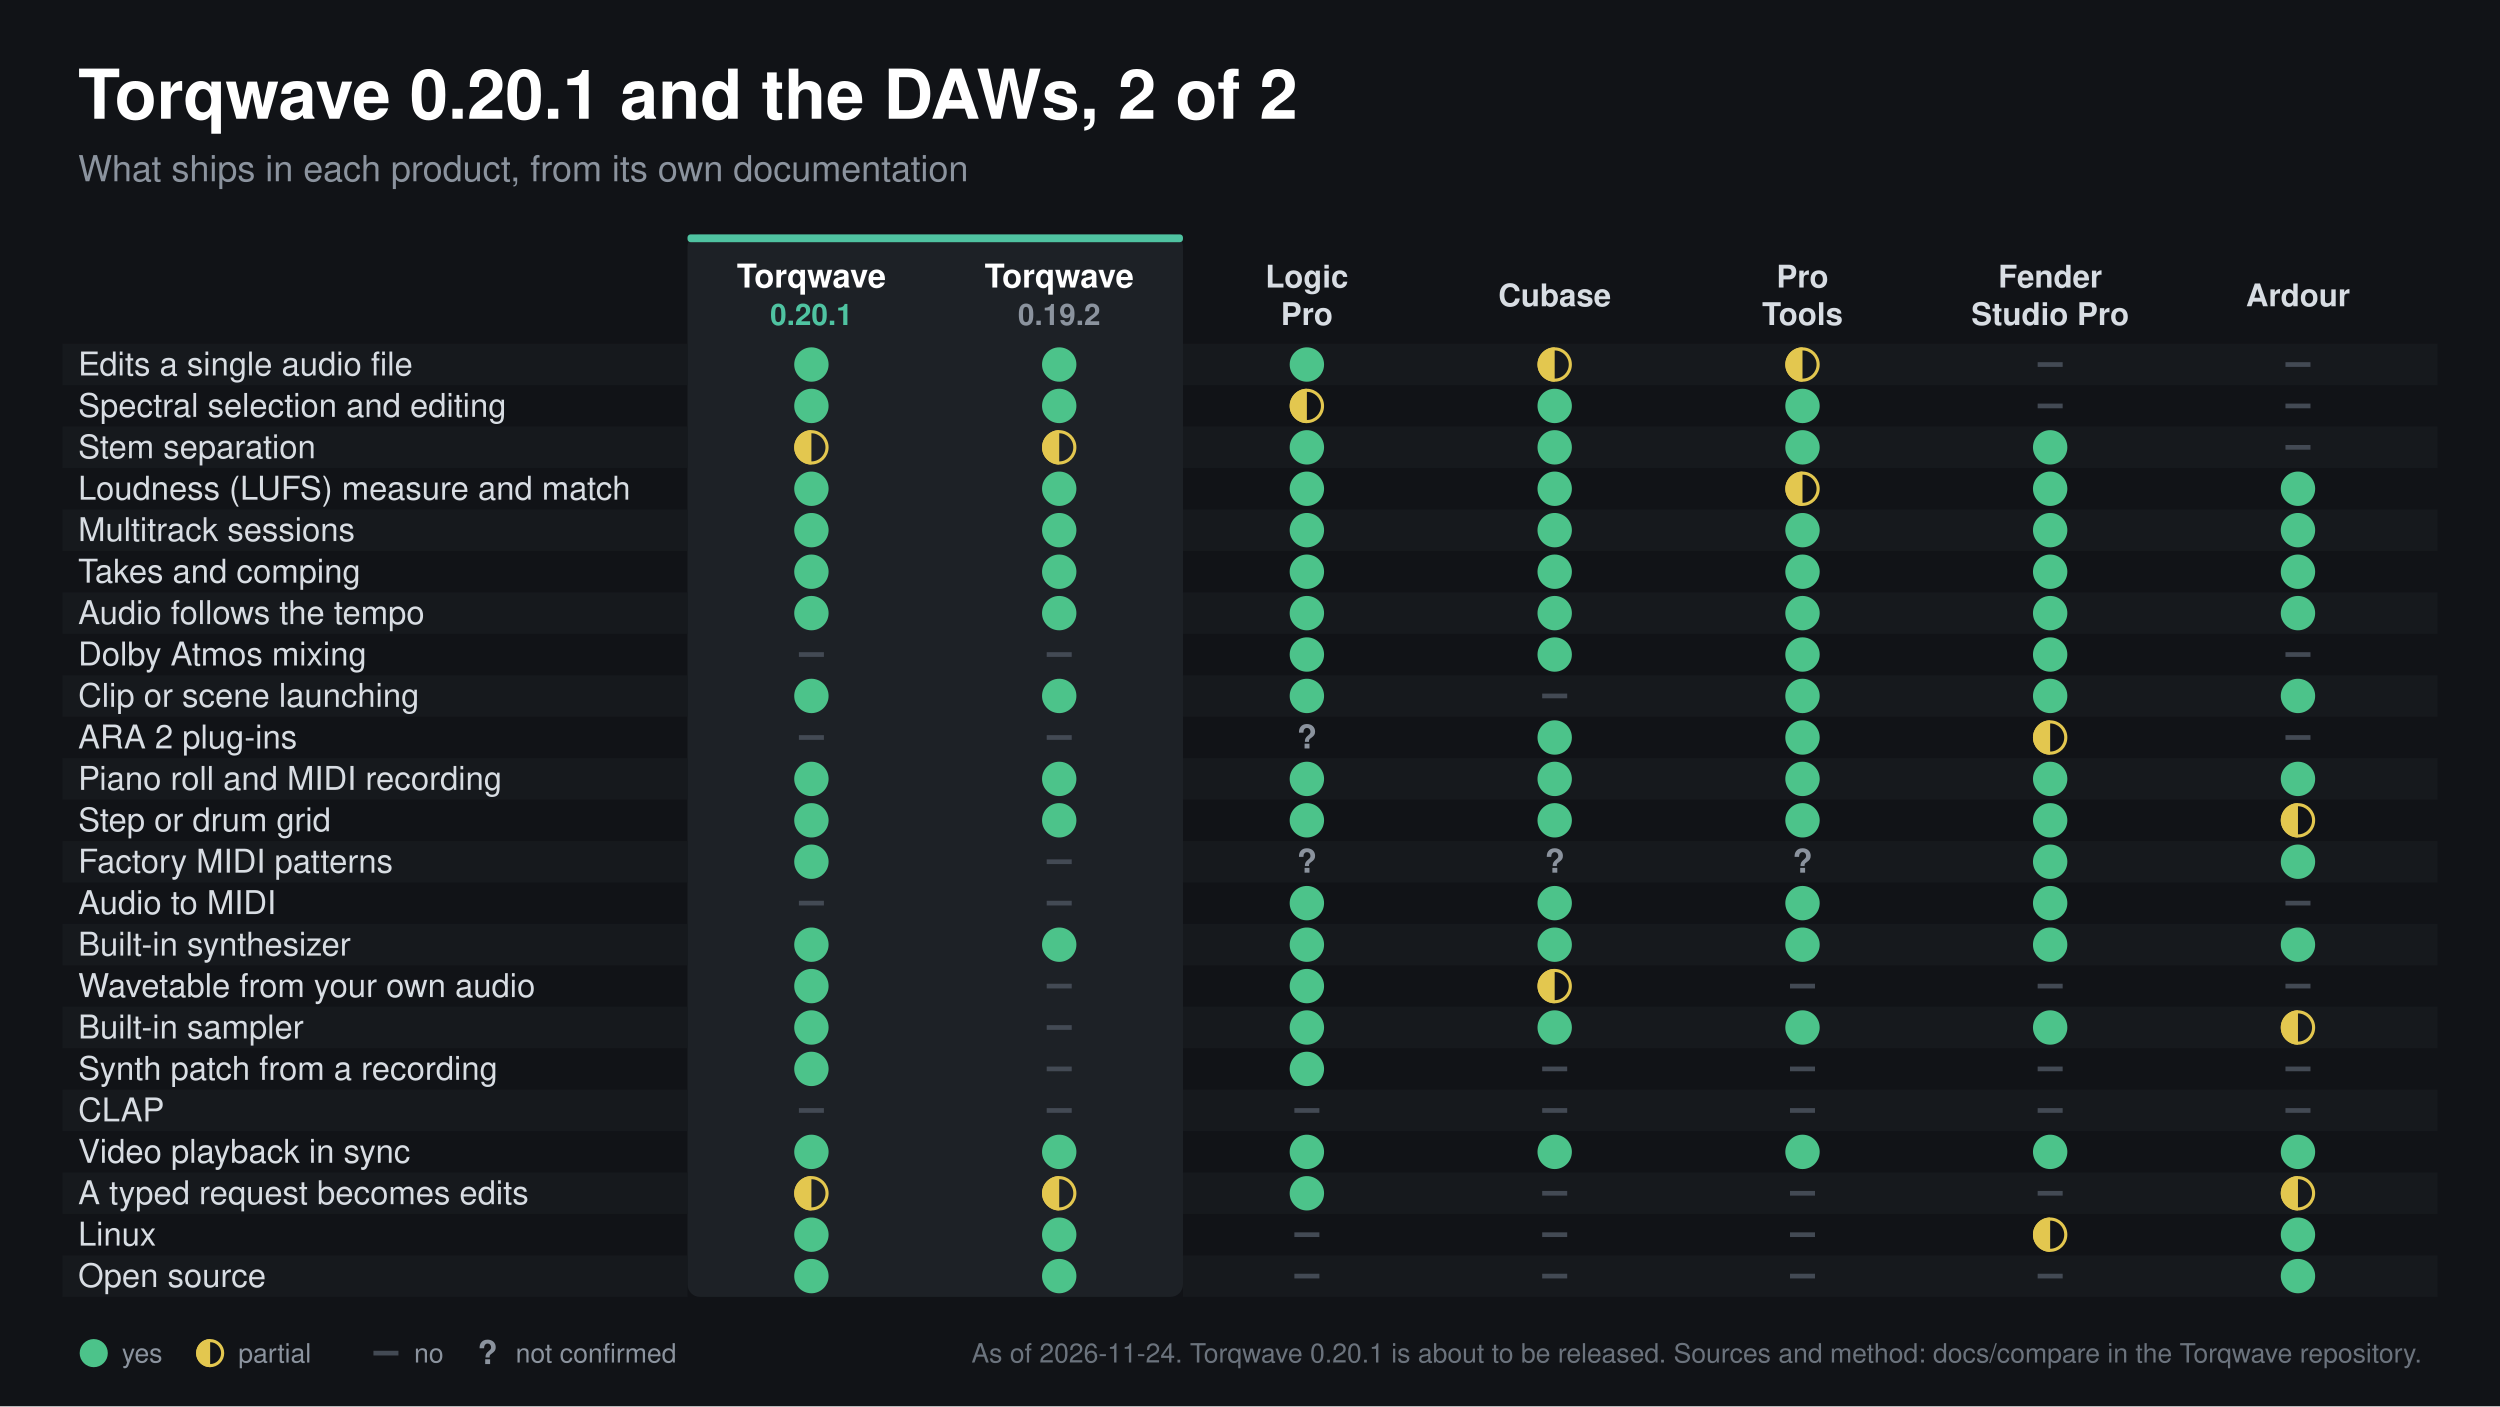
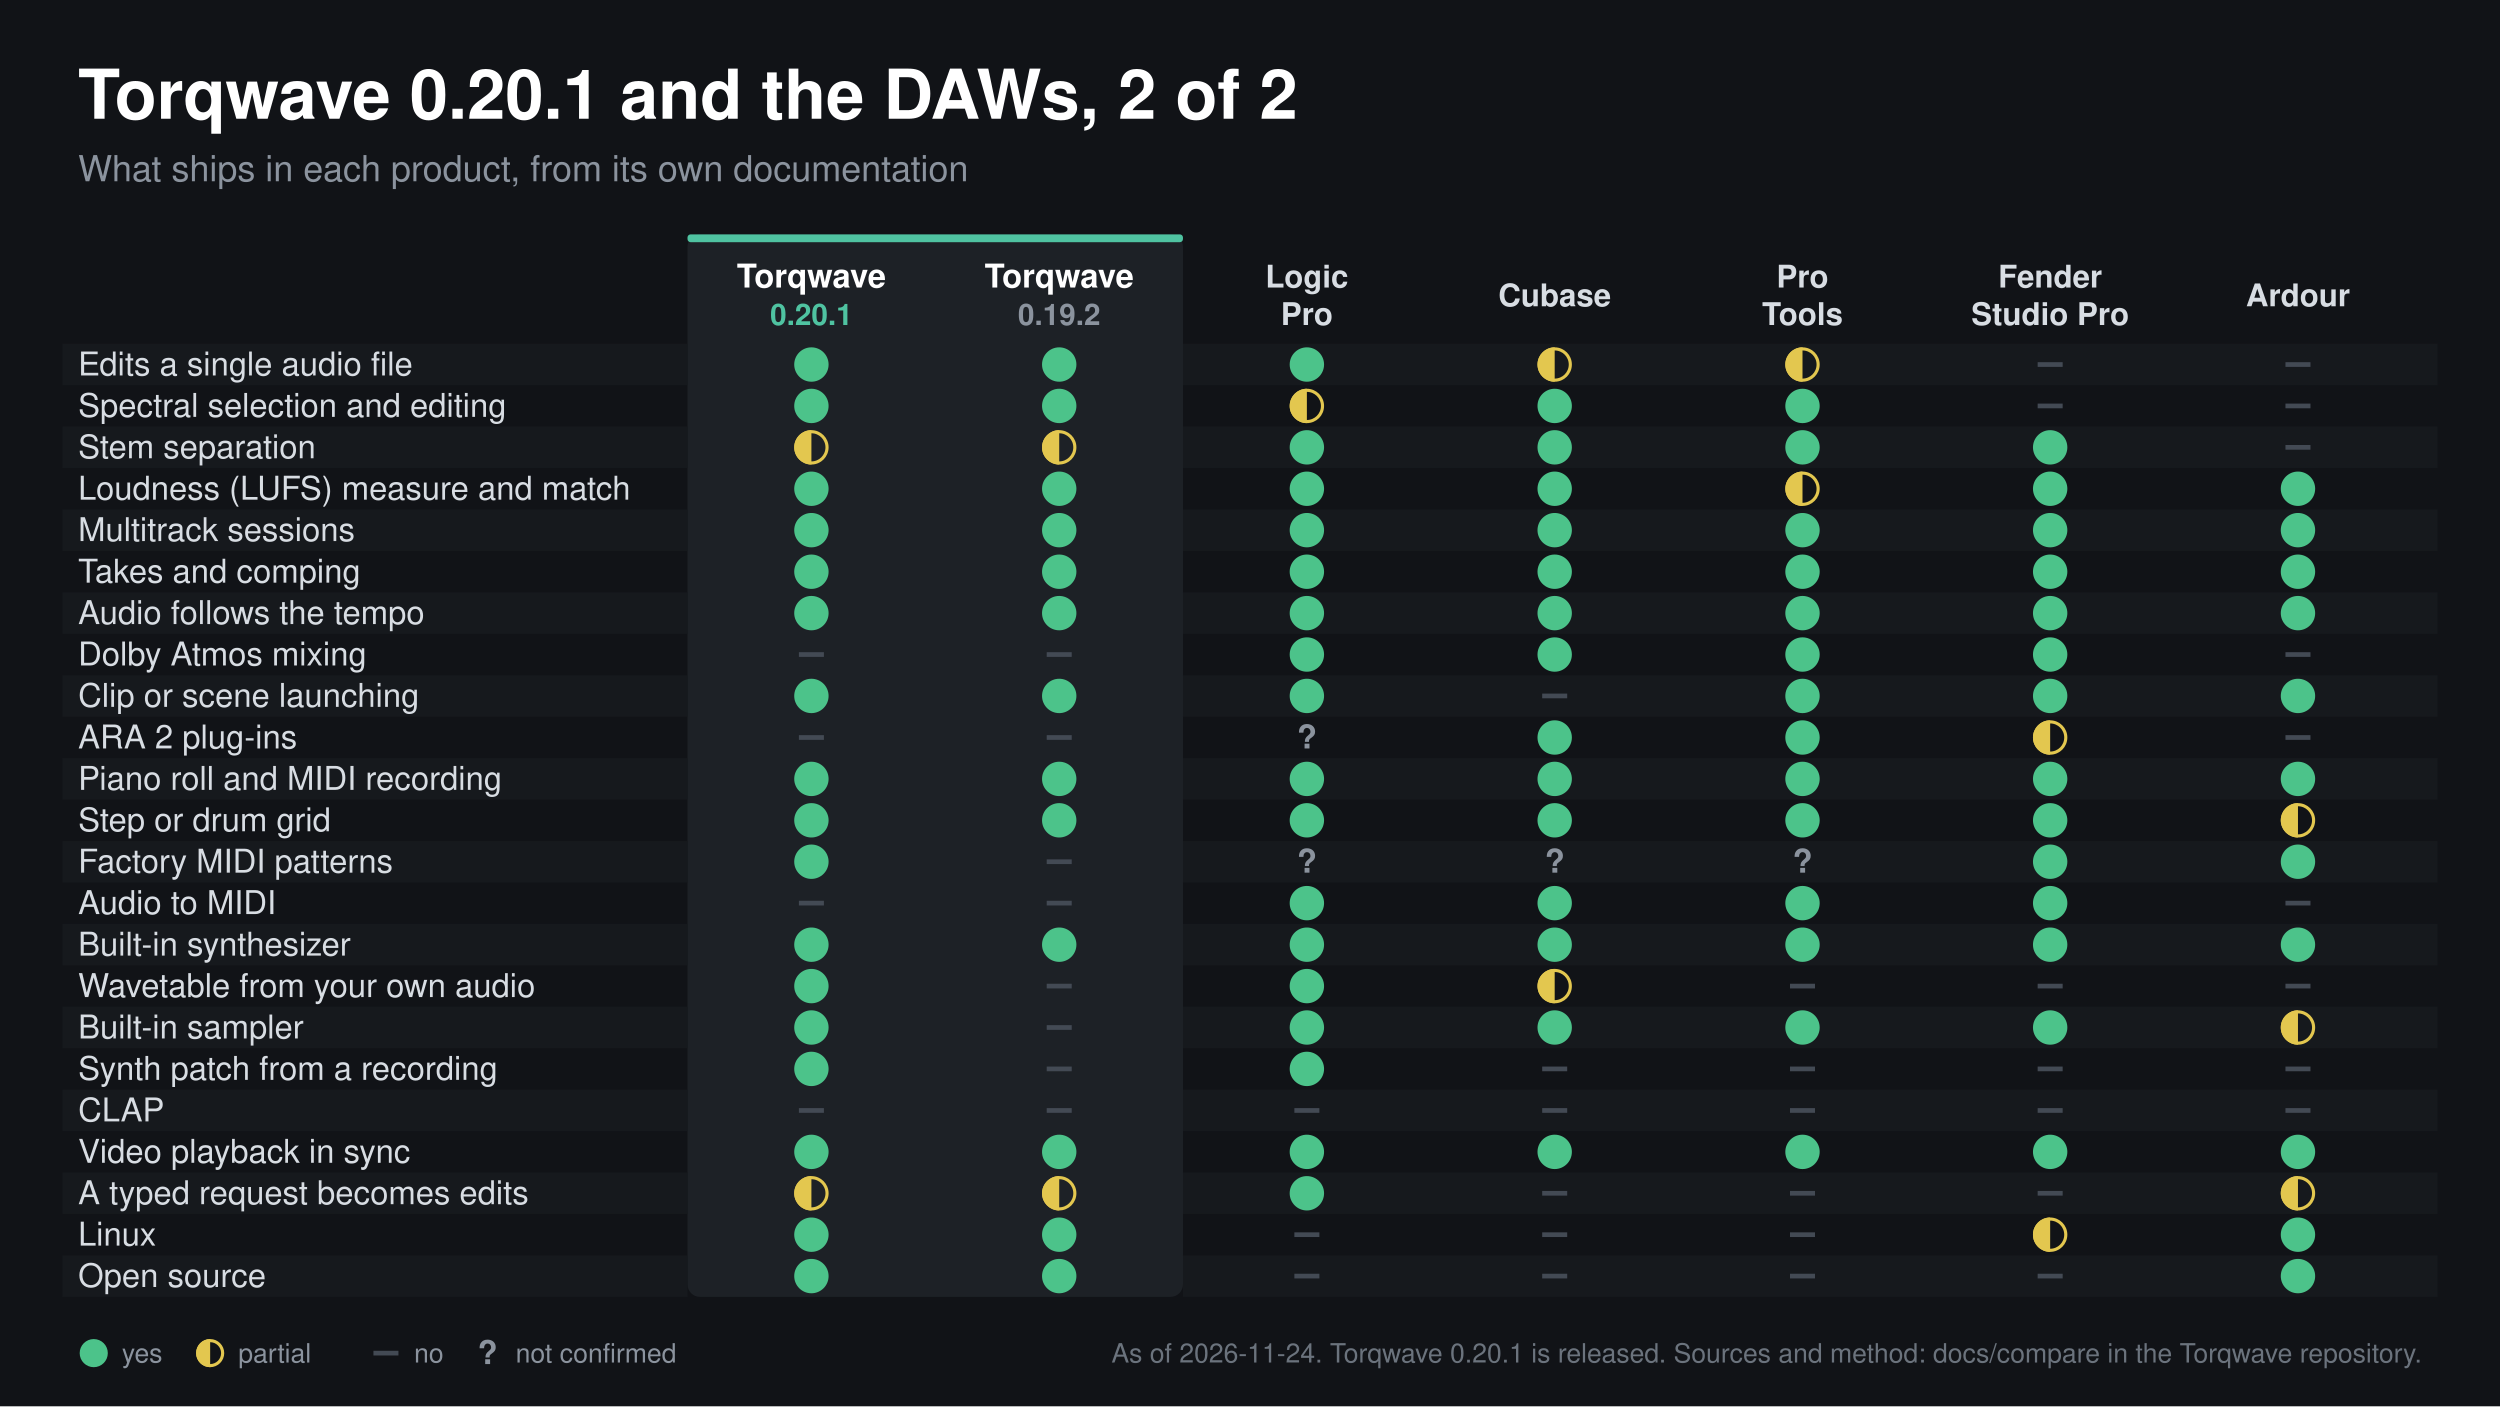
<svg xmlns="http://www.w3.org/2000/svg" width="1600" height="900" viewBox="0 0 1600 900" font-family="Helvetica Neue, Helvetica, Arial, sans-serif">
  <rect width="1600" height="900" fill="#111317" />
  <text x="50.0" y="76.0" font-size="44" fill="#ffffff" text-anchor="start" font-weight="bold">Torqwave 0.20.1 and the DAWs, 2 of 2</text>
  <text x="50.0" y="116.0" font-size="23" fill="#8b939e" text-anchor="start" font-weight="normal">What ships in each product, from its own documentation</text>
-   <text x="1550.0" y="872.0" font-size="17" fill="#6b737d" text-anchor="end" font-weight="normal">As of 2026-11-24. Torqwave 0.20.1 is about to be released. Sources and method: docs/compare in the Torqwave repository.</text>
+   <text x="1550.0" y="872.0" font-size="17" fill="#6b737d" text-anchor="end" font-weight="normal">As of 2026-11-24. Torqwave 0.20.1 is released. Sources and method: docs/compare in the Torqwave repository.</text>
  <rect x="440.0" y="150.0" width="317.1" height="680.0" rx="8" fill="#1d2126" />
  <rect x="440.0" y="150.0" width="317.1" height="5.0" rx="2" fill="#4fc3a1" />
  <text x="519.3" y="184.0" font-size="21" fill="#ffffff" text-anchor="middle" font-weight="bold">Torqwave</text>
  <text x="519.3" y="208.0" font-size="19" fill="#4fc3a1" text-anchor="middle" font-weight="bold">0.20.1</text>
  <text x="677.9" y="184.0" font-size="21" fill="#ffffff" text-anchor="middle" font-weight="bold">Torqwave</text>
  <text x="677.9" y="208.0" font-size="19" fill="#8b939e" text-anchor="middle" font-weight="bold">0.19.2</text>
  <text x="836.4" y="184.0" font-size="20" fill="#d8dde3" text-anchor="middle" font-weight="bold">Logic</text>
  <text x="836.4" y="208.0" font-size="20" fill="#d8dde3" text-anchor="middle" font-weight="bold">Pro</text>
  <text x="995.0" y="196.0" font-size="20" fill="#d8dde3" text-anchor="middle" font-weight="bold">Cubase</text>
  <text x="1153.6" y="184.0" font-size="20" fill="#d8dde3" text-anchor="middle" font-weight="bold">Pro</text>
  <text x="1153.6" y="208.0" font-size="20" fill="#d8dde3" text-anchor="middle" font-weight="bold">Tools</text>
  <text x="1312.1" y="184.0" font-size="20" fill="#d8dde3" text-anchor="middle" font-weight="bold">Fender</text>
  <text x="1312.1" y="208.0" font-size="20" fill="#d8dde3" text-anchor="middle" font-weight="bold">Studio Pro</text>
  <text x="1470.7" y="196.0" font-size="20" fill="#d8dde3" text-anchor="middle" font-weight="bold">Ardour</text>
  <rect x="40.0" y="220.0" width="400.0" height="26.5" rx="0" fill="#16191d" />
  <rect x="757.1" y="220.0" width="802.9" height="26.5" rx="0" fill="#16191d" />
  <text x="50.0" y="240.3" font-size="21" fill="#d8dde3" text-anchor="start" font-weight="normal">Edits a single audio file</text>
  <circle cx="519.3" cy="233.3" r="11" fill="#4cc38a" />
  <circle cx="677.9" cy="233.3" r="11" fill="#4cc38a" />
  <circle cx="836.4" cy="233.3" r="11" fill="#4cc38a" />
  <circle cx="995.0" cy="233.3" r="10" fill="none" stroke="#e3c74f" stroke-width="2" />
  <path d="M 995.0 222.3 A 11 11 0 0 0 995.0 244.3 Z" fill="#e3c74f" />
  <circle cx="1153.6" cy="233.3" r="10" fill="none" stroke="#e3c74f" stroke-width="2" />
  <path d="M 1153.6 222.3 A 11 11 0 0 0 1153.6 244.3 Z" fill="#e3c74f" />
  <line x1="1304.1" y1="233.3" x2="1320.1" y2="233.3" stroke="#434a54" stroke-width="3" />
  <line x1="1462.7" y1="233.3" x2="1478.7" y2="233.3" stroke="#434a54" stroke-width="3" />
  <text x="50.0" y="266.8" font-size="21" fill="#d8dde3" text-anchor="start" font-weight="normal">Spectral selection and editing</text>
  <circle cx="519.3" cy="259.8" r="11" fill="#4cc38a" />
  <circle cx="677.9" cy="259.8" r="11" fill="#4cc38a" />
  <circle cx="836.4" cy="259.8" r="10" fill="none" stroke="#e3c74f" stroke-width="2" />
  <path d="M 836.4 248.8 A 11 11 0 0 0 836.4 270.8 Z" fill="#e3c74f" />
  <circle cx="995.0" cy="259.8" r="11" fill="#4cc38a" />
  <circle cx="1153.6" cy="259.8" r="11" fill="#4cc38a" />
  <line x1="1304.1" y1="259.8" x2="1320.1" y2="259.8" stroke="#434a54" stroke-width="3" />
  <line x1="1462.7" y1="259.8" x2="1478.7" y2="259.8" stroke="#434a54" stroke-width="3" />
  <rect x="40.0" y="273.0" width="400.0" height="26.5" rx="0" fill="#16191d" />
  <rect x="757.1" y="273.0" width="802.9" height="26.5" rx="0" fill="#16191d" />
  <text x="50.0" y="293.3" font-size="21" fill="#d8dde3" text-anchor="start" font-weight="normal">Stem separation</text>
  <circle cx="519.3" cy="286.3" r="10" fill="none" stroke="#e3c74f" stroke-width="2" />
  <path d="M 519.3 275.3 A 11 11 0 0 0 519.3 297.3 Z" fill="#e3c74f" />
  <circle cx="677.9" cy="286.3" r="10" fill="none" stroke="#e3c74f" stroke-width="2" />
  <path d="M 677.9 275.3 A 11 11 0 0 0 677.9 297.3 Z" fill="#e3c74f" />
  <circle cx="836.4" cy="286.3" r="11" fill="#4cc38a" />
  <circle cx="995.0" cy="286.3" r="11" fill="#4cc38a" />
  <circle cx="1153.6" cy="286.3" r="11" fill="#4cc38a" />
  <circle cx="1312.1" cy="286.3" r="11" fill="#4cc38a" />
  <line x1="1462.7" y1="286.3" x2="1478.7" y2="286.3" stroke="#434a54" stroke-width="3" />
  <text x="50.0" y="319.8" font-size="21" fill="#d8dde3" text-anchor="start" font-weight="normal">Loudness (LUFS) measure and match</text>
  <circle cx="519.3" cy="312.8" r="11" fill="#4cc38a" />
  <circle cx="677.9" cy="312.8" r="11" fill="#4cc38a" />
  <circle cx="836.4" cy="312.8" r="11" fill="#4cc38a" />
  <circle cx="995.0" cy="312.8" r="11" fill="#4cc38a" />
  <circle cx="1153.6" cy="312.8" r="10" fill="none" stroke="#e3c74f" stroke-width="2" />
  <path d="M 1153.6 301.8 A 11 11 0 0 0 1153.6 323.8 Z" fill="#e3c74f" />
  <circle cx="1312.1" cy="312.8" r="11" fill="#4cc38a" />
  <circle cx="1470.7" cy="312.8" r="11" fill="#4cc38a" />
  <rect x="40.0" y="326.1" width="400.0" height="26.5" rx="0" fill="#16191d" />
  <rect x="757.1" y="326.1" width="802.9" height="26.5" rx="0" fill="#16191d" />
  <text x="50.0" y="346.3" font-size="21" fill="#d8dde3" text-anchor="start" font-weight="normal">Multitrack sessions</text>
  <circle cx="519.3" cy="339.3" r="11" fill="#4cc38a" />
  <circle cx="677.9" cy="339.3" r="11" fill="#4cc38a" />
  <circle cx="836.4" cy="339.3" r="11" fill="#4cc38a" />
  <circle cx="995.0" cy="339.3" r="11" fill="#4cc38a" />
  <circle cx="1153.6" cy="339.3" r="11" fill="#4cc38a" />
  <circle cx="1312.1" cy="339.3" r="11" fill="#4cc38a" />
  <circle cx="1470.7" cy="339.3" r="11" fill="#4cc38a" />
  <text x="50.0" y="372.9" font-size="21" fill="#d8dde3" text-anchor="start" font-weight="normal">Takes and comping</text>
  <circle cx="519.3" cy="365.9" r="11" fill="#4cc38a" />
  <circle cx="677.9" cy="365.9" r="11" fill="#4cc38a" />
  <circle cx="836.4" cy="365.9" r="11" fill="#4cc38a" />
  <circle cx="995.0" cy="365.9" r="11" fill="#4cc38a" />
  <circle cx="1153.6" cy="365.9" r="11" fill="#4cc38a" />
  <circle cx="1312.1" cy="365.9" r="11" fill="#4cc38a" />
  <circle cx="1470.7" cy="365.9" r="11" fill="#4cc38a" />
  <rect x="40.0" y="379.1" width="400.0" height="26.5" rx="0" fill="#16191d" />
  <rect x="757.1" y="379.1" width="802.9" height="26.5" rx="0" fill="#16191d" />
  <text x="50.0" y="399.4" font-size="21" fill="#d8dde3" text-anchor="start" font-weight="normal">Audio follows the tempo</text>
  <circle cx="519.3" cy="392.4" r="11" fill="#4cc38a" />
  <circle cx="677.9" cy="392.4" r="11" fill="#4cc38a" />
  <circle cx="836.4" cy="392.4" r="11" fill="#4cc38a" />
  <circle cx="995.0" cy="392.4" r="11" fill="#4cc38a" />
  <circle cx="1153.6" cy="392.4" r="11" fill="#4cc38a" />
  <circle cx="1312.1" cy="392.4" r="11" fill="#4cc38a" />
  <circle cx="1470.7" cy="392.4" r="11" fill="#4cc38a" />
  <text x="50.0" y="425.9" font-size="21" fill="#d8dde3" text-anchor="start" font-weight="normal">Dolby Atmos mixing</text>
  <line x1="511.3" y1="418.9" x2="527.3" y2="418.9" stroke="#434a54" stroke-width="3" />
  <line x1="669.9" y1="418.9" x2="685.9" y2="418.9" stroke="#434a54" stroke-width="3" />
  <circle cx="836.4" cy="418.9" r="11" fill="#4cc38a" />
  <circle cx="995.0" cy="418.9" r="11" fill="#4cc38a" />
  <circle cx="1153.6" cy="418.9" r="11" fill="#4cc38a" />
  <circle cx="1312.1" cy="418.9" r="11" fill="#4cc38a" />
  <line x1="1462.7" y1="418.9" x2="1478.7" y2="418.9" stroke="#434a54" stroke-width="3" />
  <rect x="40.0" y="432.2" width="400.0" height="26.5" rx="0" fill="#16191d" />
  <rect x="757.1" y="432.2" width="802.9" height="26.5" rx="0" fill="#16191d" />
  <text x="50.0" y="452.4" font-size="21" fill="#d8dde3" text-anchor="start" font-weight="normal">Clip or scene launching</text>
  <circle cx="519.3" cy="445.4" r="11" fill="#4cc38a" />
  <circle cx="677.9" cy="445.4" r="11" fill="#4cc38a" />
  <circle cx="836.4" cy="445.4" r="11" fill="#4cc38a" />
  <line x1="987.0" y1="445.4" x2="1003.0" y2="445.4" stroke="#434a54" stroke-width="3" />
  <circle cx="1153.6" cy="445.4" r="11" fill="#4cc38a" />
  <circle cx="1312.1" cy="445.4" r="11" fill="#4cc38a" />
  <circle cx="1470.7" cy="445.4" r="11" fill="#4cc38a" />
  <text x="50.0" y="479.0" font-size="21" fill="#d8dde3" text-anchor="start" font-weight="normal">ARA 2 plug-ins</text>
  <line x1="511.3" y1="472.0" x2="527.3" y2="472.0" stroke="#434a54" stroke-width="3" />
  <line x1="669.9" y1="472.0" x2="685.9" y2="472.0" stroke="#434a54" stroke-width="3" />
  <text x="836.4" y="479.0" font-size="21" fill="#8b939e" text-anchor="middle" font-weight="bold">?</text>
  <circle cx="995.0" cy="472.0" r="11" fill="#4cc38a" />
  <circle cx="1153.6" cy="472.0" r="11" fill="#4cc38a" />
  <circle cx="1312.1" cy="472.0" r="10" fill="none" stroke="#e3c74f" stroke-width="2" />
  <path d="M 1312.1 461.0 A 11 11 0 0 0 1312.1 483.0 Z" fill="#e3c74f" />
  <line x1="1462.7" y1="472.0" x2="1478.7" y2="472.0" stroke="#434a54" stroke-width="3" />
  <rect x="40.0" y="485.2" width="400.0" height="26.5" rx="0" fill="#16191d" />
  <rect x="757.1" y="485.2" width="802.9" height="26.5" rx="0" fill="#16191d" />
  <text x="50.0" y="505.5" font-size="21" fill="#d8dde3" text-anchor="start" font-weight="normal">Piano roll and MIDI recording</text>
  <circle cx="519.3" cy="498.5" r="11" fill="#4cc38a" />
  <circle cx="677.9" cy="498.5" r="11" fill="#4cc38a" />
  <circle cx="836.4" cy="498.5" r="11" fill="#4cc38a" />
  <circle cx="995.0" cy="498.5" r="11" fill="#4cc38a" />
  <circle cx="1153.6" cy="498.5" r="11" fill="#4cc38a" />
  <circle cx="1312.1" cy="498.5" r="11" fill="#4cc38a" />
  <circle cx="1470.7" cy="498.5" r="11" fill="#4cc38a" />
  <text x="50.0" y="532.0" font-size="21" fill="#d8dde3" text-anchor="start" font-weight="normal">Step or drum grid</text>
  <circle cx="519.3" cy="525.0" r="11" fill="#4cc38a" />
  <circle cx="677.9" cy="525.0" r="11" fill="#4cc38a" />
  <circle cx="836.4" cy="525.0" r="11" fill="#4cc38a" />
  <circle cx="995.0" cy="525.0" r="11" fill="#4cc38a" />
  <circle cx="1153.6" cy="525.0" r="11" fill="#4cc38a" />
  <circle cx="1312.1" cy="525.0" r="11" fill="#4cc38a" />
  <circle cx="1470.7" cy="525.0" r="10" fill="none" stroke="#e3c74f" stroke-width="2" />
  <path d="M 1470.7 514.0 A 11 11 0 0 0 1470.7 536.0 Z" fill="#e3c74f" />
  <rect x="40.0" y="538.3" width="400.0" height="26.5" rx="0" fill="#16191d" />
  <rect x="757.1" y="538.3" width="802.9" height="26.5" rx="0" fill="#16191d" />
  <text x="50.0" y="558.5" font-size="21" fill="#d8dde3" text-anchor="start" font-weight="normal">Factory MIDI patterns</text>
  <circle cx="519.3" cy="551.5" r="11" fill="#4cc38a" />
  <line x1="669.9" y1="551.5" x2="685.9" y2="551.5" stroke="#434a54" stroke-width="3" />
  <text x="836.4" y="558.5" font-size="21" fill="#8b939e" text-anchor="middle" font-weight="bold">?</text>
  <text x="995.0" y="558.5" font-size="21" fill="#8b939e" text-anchor="middle" font-weight="bold">?</text>
  <text x="1153.6" y="558.5" font-size="21" fill="#8b939e" text-anchor="middle" font-weight="bold">?</text>
  <circle cx="1312.1" cy="551.5" r="11" fill="#4cc38a" />
  <circle cx="1470.7" cy="551.5" r="11" fill="#4cc38a" />
  <text x="50.0" y="585.0" font-size="21" fill="#d8dde3" text-anchor="start" font-weight="normal">Audio to MIDI</text>
  <line x1="511.3" y1="578.0" x2="527.3" y2="578.0" stroke="#434a54" stroke-width="3" />
  <line x1="669.9" y1="578.0" x2="685.9" y2="578.0" stroke="#434a54" stroke-width="3" />
  <circle cx="836.4" cy="578.0" r="11" fill="#4cc38a" />
  <circle cx="995.0" cy="578.0" r="11" fill="#4cc38a" />
  <circle cx="1153.6" cy="578.0" r="11" fill="#4cc38a" />
  <circle cx="1312.1" cy="578.0" r="11" fill="#4cc38a" />
  <line x1="1462.7" y1="578.0" x2="1478.7" y2="578.0" stroke="#434a54" stroke-width="3" />
  <rect x="40.0" y="591.3" width="400.0" height="26.5" rx="0" fill="#16191d" />
  <rect x="757.1" y="591.3" width="802.9" height="26.5" rx="0" fill="#16191d" />
  <text x="50.0" y="611.6" font-size="21" fill="#d8dde3" text-anchor="start" font-weight="normal">Built-in synthesizer</text>
  <circle cx="519.3" cy="604.6" r="11" fill="#4cc38a" />
  <circle cx="677.9" cy="604.6" r="11" fill="#4cc38a" />
  <circle cx="836.4" cy="604.6" r="11" fill="#4cc38a" />
  <circle cx="995.0" cy="604.6" r="11" fill="#4cc38a" />
  <circle cx="1153.6" cy="604.6" r="11" fill="#4cc38a" />
  <circle cx="1312.1" cy="604.6" r="11" fill="#4cc38a" />
  <circle cx="1470.7" cy="604.6" r="11" fill="#4cc38a" />
  <text x="50.0" y="638.1" font-size="21" fill="#d8dde3" text-anchor="start" font-weight="normal">Wavetable from your own audio</text>
  <circle cx="519.3" cy="631.1" r="11" fill="#4cc38a" />
  <line x1="669.9" y1="631.1" x2="685.9" y2="631.1" stroke="#434a54" stroke-width="3" />
  <circle cx="836.4" cy="631.1" r="11" fill="#4cc38a" />
  <circle cx="995.0" cy="631.1" r="10" fill="none" stroke="#e3c74f" stroke-width="2" />
  <path d="M 995.0 620.1 A 11 11 0 0 0 995.0 642.1 Z" fill="#e3c74f" />
  <line x1="1145.6" y1="631.1" x2="1161.6" y2="631.1" stroke="#434a54" stroke-width="3" />
  <line x1="1304.1" y1="631.1" x2="1320.1" y2="631.1" stroke="#434a54" stroke-width="3" />
  <line x1="1462.7" y1="631.1" x2="1478.7" y2="631.1" stroke="#434a54" stroke-width="3" />
  <rect x="40.0" y="644.3" width="400.0" height="26.5" rx="0" fill="#16191d" />
  <rect x="757.1" y="644.3" width="802.9" height="26.5" rx="0" fill="#16191d" />
  <text x="50.0" y="664.6" font-size="21" fill="#d8dde3" text-anchor="start" font-weight="normal">Built-in sampler</text>
  <circle cx="519.3" cy="657.6" r="11" fill="#4cc38a" />
  <line x1="669.9" y1="657.6" x2="685.9" y2="657.6" stroke="#434a54" stroke-width="3" />
  <circle cx="836.4" cy="657.6" r="11" fill="#4cc38a" />
  <circle cx="995.0" cy="657.6" r="11" fill="#4cc38a" />
  <circle cx="1153.6" cy="657.6" r="11" fill="#4cc38a" />
  <circle cx="1312.1" cy="657.6" r="11" fill="#4cc38a" />
  <circle cx="1470.7" cy="657.6" r="10" fill="none" stroke="#e3c74f" stroke-width="2" />
  <path d="M 1470.7 646.6 A 11 11 0 0 0 1470.7 668.6 Z" fill="#e3c74f" />
  <text x="50.0" y="691.1" font-size="21" fill="#d8dde3" text-anchor="start" font-weight="normal">Synth patch from a recording</text>
  <circle cx="519.3" cy="684.1" r="11" fill="#4cc38a" />
  <line x1="669.9" y1="684.1" x2="685.9" y2="684.1" stroke="#434a54" stroke-width="3" />
  <circle cx="836.4" cy="684.1" r="11" fill="#4cc38a" />
  <line x1="987.0" y1="684.1" x2="1003.0" y2="684.1" stroke="#434a54" stroke-width="3" />
  <line x1="1145.6" y1="684.1" x2="1161.6" y2="684.1" stroke="#434a54" stroke-width="3" />
  <line x1="1304.1" y1="684.1" x2="1320.1" y2="684.1" stroke="#434a54" stroke-width="3" />
  <line x1="1462.7" y1="684.1" x2="1478.7" y2="684.1" stroke="#434a54" stroke-width="3" />
  <rect x="40.0" y="697.4" width="400.0" height="26.5" rx="0" fill="#16191d" />
  <rect x="757.1" y="697.4" width="802.9" height="26.5" rx="0" fill="#16191d" />
  <text x="50.0" y="717.7" font-size="21" fill="#d8dde3" text-anchor="start" font-weight="normal">CLAP</text>
  <line x1="511.3" y1="710.7" x2="527.3" y2="710.7" stroke="#434a54" stroke-width="3" />
  <line x1="669.9" y1="710.7" x2="685.9" y2="710.7" stroke="#434a54" stroke-width="3" />
  <line x1="828.4" y1="710.7" x2="844.4" y2="710.7" stroke="#434a54" stroke-width="3" />
  <line x1="987.0" y1="710.7" x2="1003.0" y2="710.7" stroke="#434a54" stroke-width="3" />
  <line x1="1145.6" y1="710.7" x2="1161.6" y2="710.7" stroke="#434a54" stroke-width="3" />
  <line x1="1304.1" y1="710.7" x2="1320.1" y2="710.7" stroke="#434a54" stroke-width="3" />
  <line x1="1462.7" y1="710.7" x2="1478.7" y2="710.7" stroke="#434a54" stroke-width="3" />
  <text x="50.0" y="744.2" font-size="21" fill="#d8dde3" text-anchor="start" font-weight="normal">Video playback in sync</text>
  <circle cx="519.3" cy="737.2" r="11" fill="#4cc38a" />
  <circle cx="677.9" cy="737.2" r="11" fill="#4cc38a" />
  <circle cx="836.4" cy="737.2" r="11" fill="#4cc38a" />
  <circle cx="995.0" cy="737.2" r="11" fill="#4cc38a" />
  <circle cx="1153.6" cy="737.2" r="11" fill="#4cc38a" />
  <circle cx="1312.1" cy="737.2" r="11" fill="#4cc38a" />
  <circle cx="1470.7" cy="737.2" r="11" fill="#4cc38a" />
  <rect x="40.0" y="750.4" width="400.0" height="26.5" rx="0" fill="#16191d" />
  <rect x="757.1" y="750.4" width="802.9" height="26.5" rx="0" fill="#16191d" />
  <text x="50.0" y="770.7" font-size="21" fill="#d8dde3" text-anchor="start" font-weight="normal">A typed request becomes edits</text>
  <circle cx="519.3" cy="763.7" r="10" fill="none" stroke="#e3c74f" stroke-width="2" />
  <path d="M 519.3 752.7 A 11 11 0 0 0 519.3 774.7 Z" fill="#e3c74f" />
  <circle cx="677.9" cy="763.7" r="10" fill="none" stroke="#e3c74f" stroke-width="2" />
  <path d="M 677.9 752.7 A 11 11 0 0 0 677.9 774.7 Z" fill="#e3c74f" />
  <circle cx="836.4" cy="763.7" r="11" fill="#4cc38a" />
  <line x1="987.0" y1="763.7" x2="1003.0" y2="763.7" stroke="#434a54" stroke-width="3" />
  <line x1="1145.6" y1="763.7" x2="1161.6" y2="763.7" stroke="#434a54" stroke-width="3" />
  <line x1="1304.1" y1="763.7" x2="1320.1" y2="763.7" stroke="#434a54" stroke-width="3" />
  <circle cx="1470.7" cy="763.7" r="10" fill="none" stroke="#e3c74f" stroke-width="2" />
  <path d="M 1470.7 752.7 A 11 11 0 0 0 1470.7 774.7 Z" fill="#e3c74f" />
  <text x="50.0" y="797.2" font-size="21" fill="#d8dde3" text-anchor="start" font-weight="normal">Linux</text>
  <circle cx="519.3" cy="790.2" r="11" fill="#4cc38a" />
  <circle cx="677.9" cy="790.2" r="11" fill="#4cc38a" />
  <line x1="828.4" y1="790.2" x2="844.4" y2="790.2" stroke="#434a54" stroke-width="3" />
  <line x1="987.0" y1="790.2" x2="1003.0" y2="790.2" stroke="#434a54" stroke-width="3" />
  <line x1="1145.6" y1="790.2" x2="1161.6" y2="790.2" stroke="#434a54" stroke-width="3" />
  <circle cx="1312.1" cy="790.2" r="10" fill="none" stroke="#e3c74f" stroke-width="2" />
  <path d="M 1312.1 779.2 A 11 11 0 0 0 1312.1 801.2 Z" fill="#e3c74f" />
  <circle cx="1470.7" cy="790.2" r="11" fill="#4cc38a" />
  <rect x="40.0" y="803.5" width="400.0" height="26.5" rx="0" fill="#16191d" />
  <rect x="757.1" y="803.5" width="802.9" height="26.5" rx="0" fill="#16191d" />
  <text x="50.0" y="823.7" font-size="21" fill="#d8dde3" text-anchor="start" font-weight="normal">Open source</text>
  <circle cx="519.3" cy="816.7" r="11" fill="#4cc38a" />
  <circle cx="677.9" cy="816.7" r="11" fill="#4cc38a" />
  <line x1="828.4" y1="816.7" x2="844.4" y2="816.7" stroke="#434a54" stroke-width="3" />
  <line x1="987.0" y1="816.7" x2="1003.0" y2="816.7" stroke="#434a54" stroke-width="3" />
  <line x1="1145.6" y1="816.7" x2="1161.6" y2="816.7" stroke="#434a54" stroke-width="3" />
  <line x1="1304.1" y1="816.7" x2="1320.1" y2="816.7" stroke="#434a54" stroke-width="3" />
  <circle cx="1470.7" cy="816.7" r="11" fill="#4cc38a" />
  <circle cx="60.0" cy="866.0" r="9" fill="#4cc38a" />
  <text x="78.0" y="872.0" font-size="17" fill="#8b939e" text-anchor="start" font-weight="normal">yes</text>
  <circle cx="134.5" cy="866.0" r="8" fill="none" stroke="#e3c74f" stroke-width="2" />
  <path d="M 134.5 857.0 A 9 9 0 0 0 134.5 875.0 Z" fill="#e3c74f" />
  <text x="152.5" y="872.0" font-size="17" fill="#8b939e" text-anchor="start" font-weight="normal">partial</text>
  <line x1="239.0" y1="866.0" x2="255.0" y2="866.0" stroke="#434a54" stroke-width="3" />
  <text x="265.0" y="872.0" font-size="17" fill="#8b939e" text-anchor="start" font-weight="normal">no</text>
  <text x="312.0" y="873.0" font-size="21" fill="#8b939e" text-anchor="middle" font-weight="bold">?</text>
  <text x="330.0" y="872.0" font-size="17" fill="#8b939e" text-anchor="start" font-weight="normal">not confirmed</text>
</svg>
